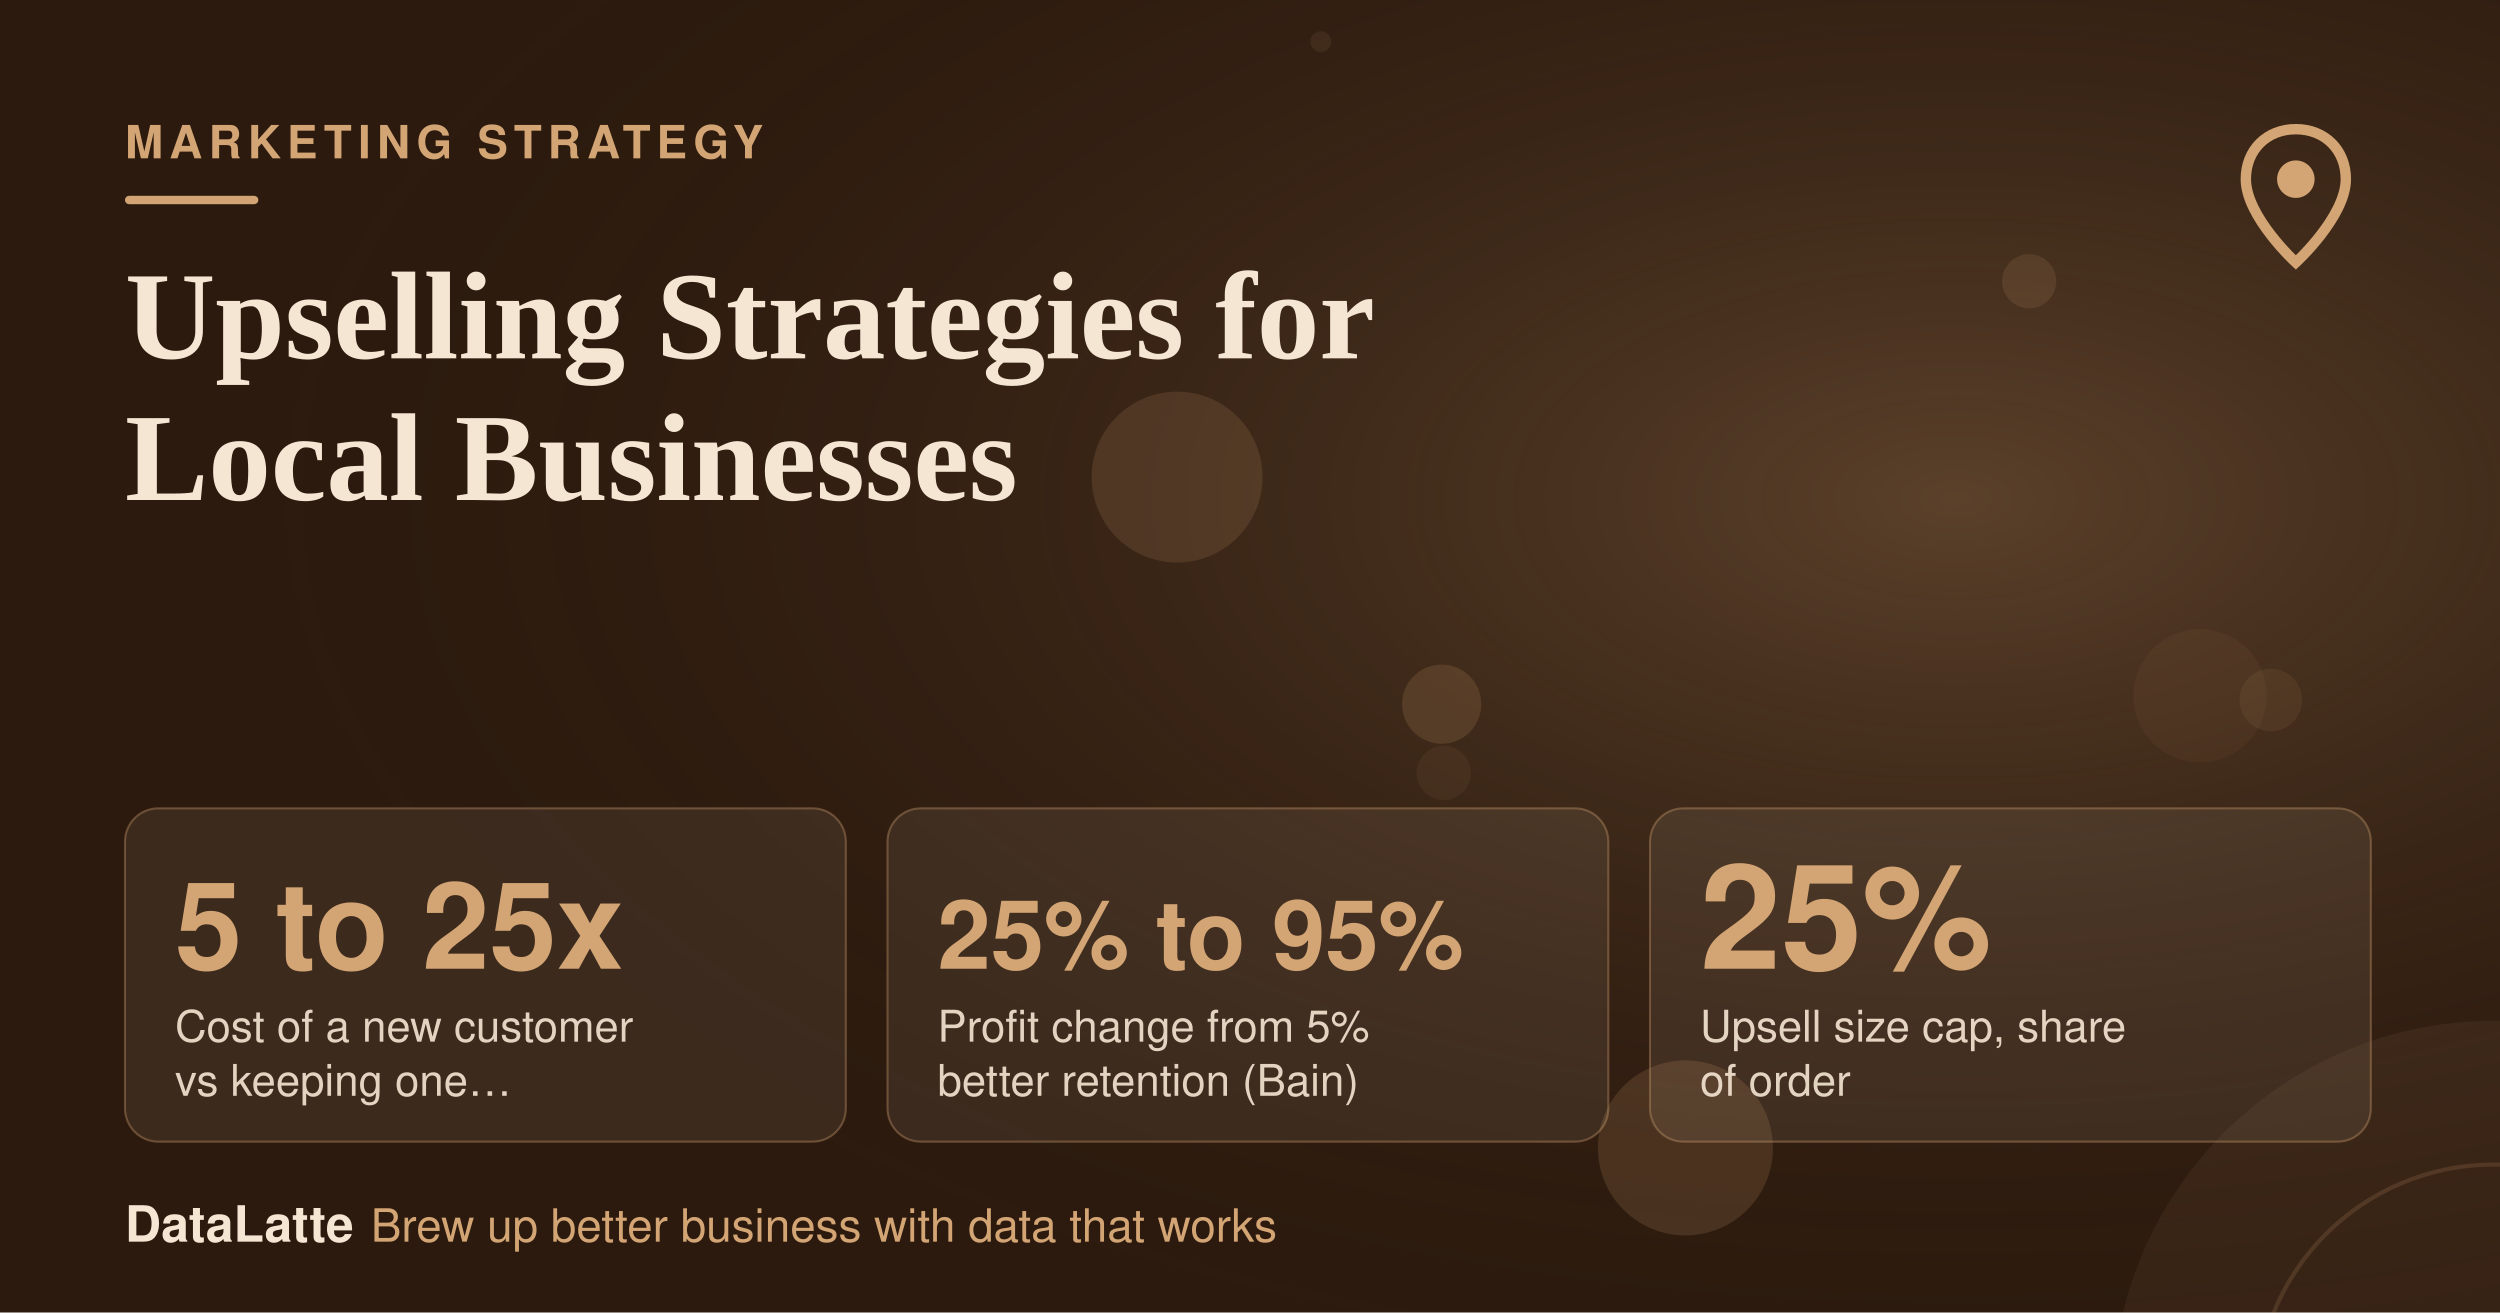
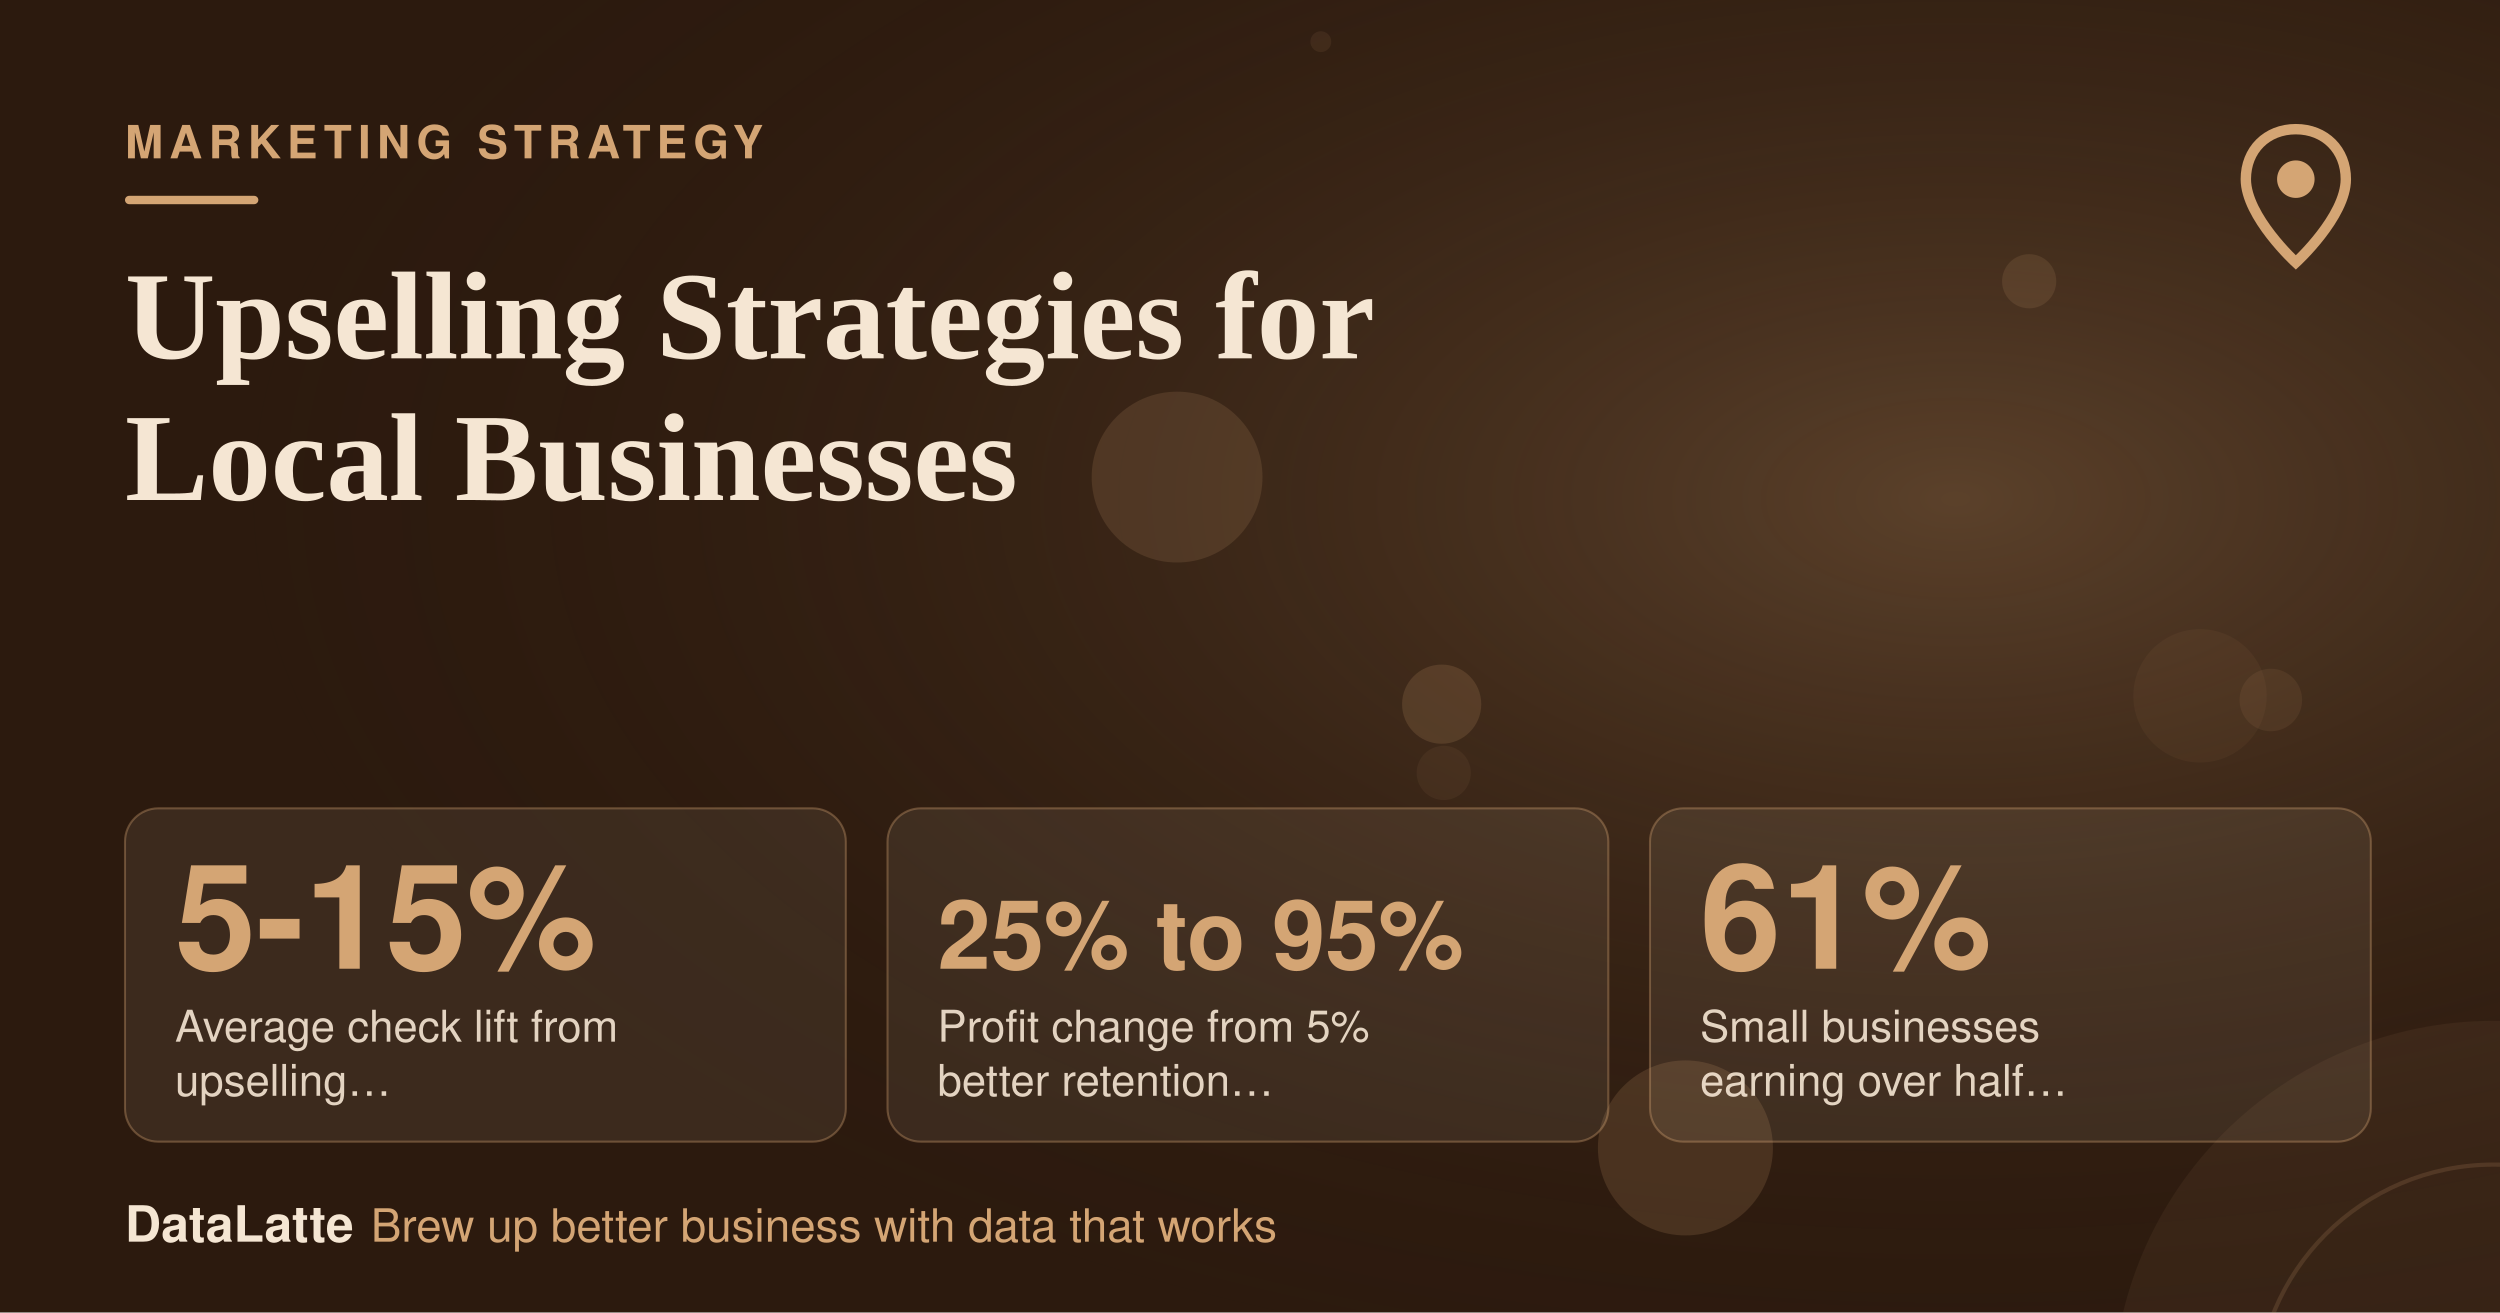
<svg xmlns="http://www.w3.org/2000/svg" width="1200" height="630" viewBox="0 0 1200 630" role="img" aria-label="Upselling Strategies for Local Businesses">
  <defs>
    <radialGradient id="g" cx="78%" cy="38%" r="70%">
      <stop offset="0" stop-color="#d4a574" stop-opacity="0.28" />
      <stop offset="1" stop-color="#2c1a0e" stop-opacity="0" />
    </radialGradient>
  </defs>
  <rect width="1200" height="630" fill="#2c1a0e" />
  <rect width="1200" height="630" fill="url(#g)" />
  <circle cx="809" cy="551" r="42" fill="#d4a574" fill-opacity="0.16" />
  <circle cx="634" cy="20" r="5" fill="#d4a574" fill-opacity="0.09" />
  <circle cx="565" cy="229" r="41" fill="#d4a574" fill-opacity="0.15" />
  <circle cx="974" cy="135" r="13" fill="#d4a574" fill-opacity="0.13" />
  <circle cx="692" cy="338" r="19" fill="#d4a574" fill-opacity="0.16" />
  <circle cx="1056" cy="334" r="32" fill="#d4a574" fill-opacity="0.06" />
  <circle cx="693" cy="371" r="13" fill="#d4a574" fill-opacity="0.07" />
  <circle cx="1090" cy="336" r="15" fill="#d4a574" fill-opacity="0.09" />
  <circle cx="1197" cy="673" r="183" fill="#d4a574" fill-opacity="0.07" />
  <circle cx="1197" cy="673" r="114" fill="none" stroke="#d4a574" stroke-opacity="0.16" stroke-width="2" />
  <g transform="translate(1076 62) scale(1.0)">
    <path d="M26 0C12 0 2 10 2 24c0 18 24 40 24 40s24-22 24-40C50 10 40 0 26 0z" fill="none" stroke="#d4a574" stroke-width="5" />
    <circle cx="26" cy="24" r="9" fill="#d4a574" />
  </g>
  <text x="60" y="76" font-family="Helvetica, Arial, sans-serif" font-size="22" font-weight="700" fill="#d4a574" letter-spacing="3">MARKETING STRATEGY</text>
  <rect x="60" y="94" width="64" height="4" rx="2" fill="#d4a574" />
  <text x="60" y="172" font-family="Georgia, 'Times New Roman', serif" font-size="60" font-weight="700" fill="#f5e6d3">Upselling Strategies for</text>
  <text x="60" y="240" font-family="Georgia, 'Times New Roman', serif" font-size="60" font-weight="700" fill="#f5e6d3">Local Businesses</text>
  <rect x="60" y="388" width="346" height="160" rx="16" fill="#f5e6d3" fill-opacity="0.08" stroke="#d4a574" stroke-opacity="0.35" />
-   <text x="84" y="465" font-family="Helvetica, Arial, sans-serif" font-size="58" font-weight="800" fill="#d4a574">5 to 25x</text>
-   <text x="84" y="500" font-family="Helvetica, Arial, sans-serif" font-size="21" fill="#f5e6d3" fill-opacity="0.9">Cost of a new customer</text>
-   <text x="84" y="526" font-family="Helvetica, Arial, sans-serif" font-size="21" fill="#f5e6d3" fill-opacity="0.9">vs keeping one…</text>
+   <text x="84" y="465" font-family="Helvetica, Arial, sans-serif" font-size="70" font-weight="800" fill="#d4a574">5-15%</text>
+   <text x="84" y="500" font-family="Helvetica, Arial, sans-serif" font-size="21" fill="#f5e6d3" fill-opacity="0.9">Average check lift from</text>
+   <text x="84" y="526" font-family="Helvetica, Arial, sans-serif" font-size="21" fill="#f5e6d3" fill-opacity="0.9">upselling…</text>
  <rect x="426" y="388" width="346" height="160" rx="16" fill="#f5e6d3" fill-opacity="0.08" stroke="#d4a574" stroke-opacity="0.35" />
  <text x="450" y="465" font-family="Helvetica, Arial, sans-serif" font-size="46" font-weight="800" fill="#d4a574">25% to 95%</text>
  <text x="450" y="500" font-family="Helvetica, Arial, sans-serif" font-size="21" fill="#f5e6d3" fill-opacity="0.9">Profit change from 5%</text>
-   <text x="450" y="526" font-family="Helvetica, Arial, sans-serif" font-size="21" fill="#f5e6d3" fill-opacity="0.9">better retention (Bain)</text>
+   <text x="450" y="526" font-family="Helvetica, Arial, sans-serif" font-size="21" fill="#f5e6d3" fill-opacity="0.9">better retention…</text>
  <rect x="792" y="388" width="346" height="160" rx="16" fill="#f5e6d3" fill-opacity="0.08" stroke="#d4a574" stroke-opacity="0.35" />
-   <text x="816" y="465" font-family="Helvetica, Arial, sans-serif" font-size="70" font-weight="800" fill="#d4a574">25%</text>
-   <text x="816" y="500" font-family="Helvetica, Arial, sans-serif" font-size="21" fill="#f5e6d3" fill-opacity="0.9">Upsell size cap, share</text>
-   <text x="816" y="526" font-family="Helvetica, Arial, sans-serif" font-size="21" fill="#f5e6d3" fill-opacity="0.9">of order</text>
+   <text x="816" y="465" font-family="Helvetica, Arial, sans-serif" font-size="70" font-weight="800" fill="#d4a574">61%</text>
+   <text x="816" y="500" font-family="Helvetica, Arial, sans-serif" font-size="21" fill="#f5e6d3" fill-opacity="0.9">Small businesses</text>
+   <text x="816" y="526" font-family="Helvetica, Arial, sans-serif" font-size="21" fill="#f5e6d3" fill-opacity="0.9">earning over half…</text>
  <text x="60" y="596" font-family="Helvetica, Arial, sans-serif" font-size="24" font-weight="700" fill="#f5e6d3">DataLatte</text>
  <text x="178" y="596" font-family="Helvetica, Arial, sans-serif" font-size="22" fill="#d4a574">Brew up better business with data that works</text>
</svg>
